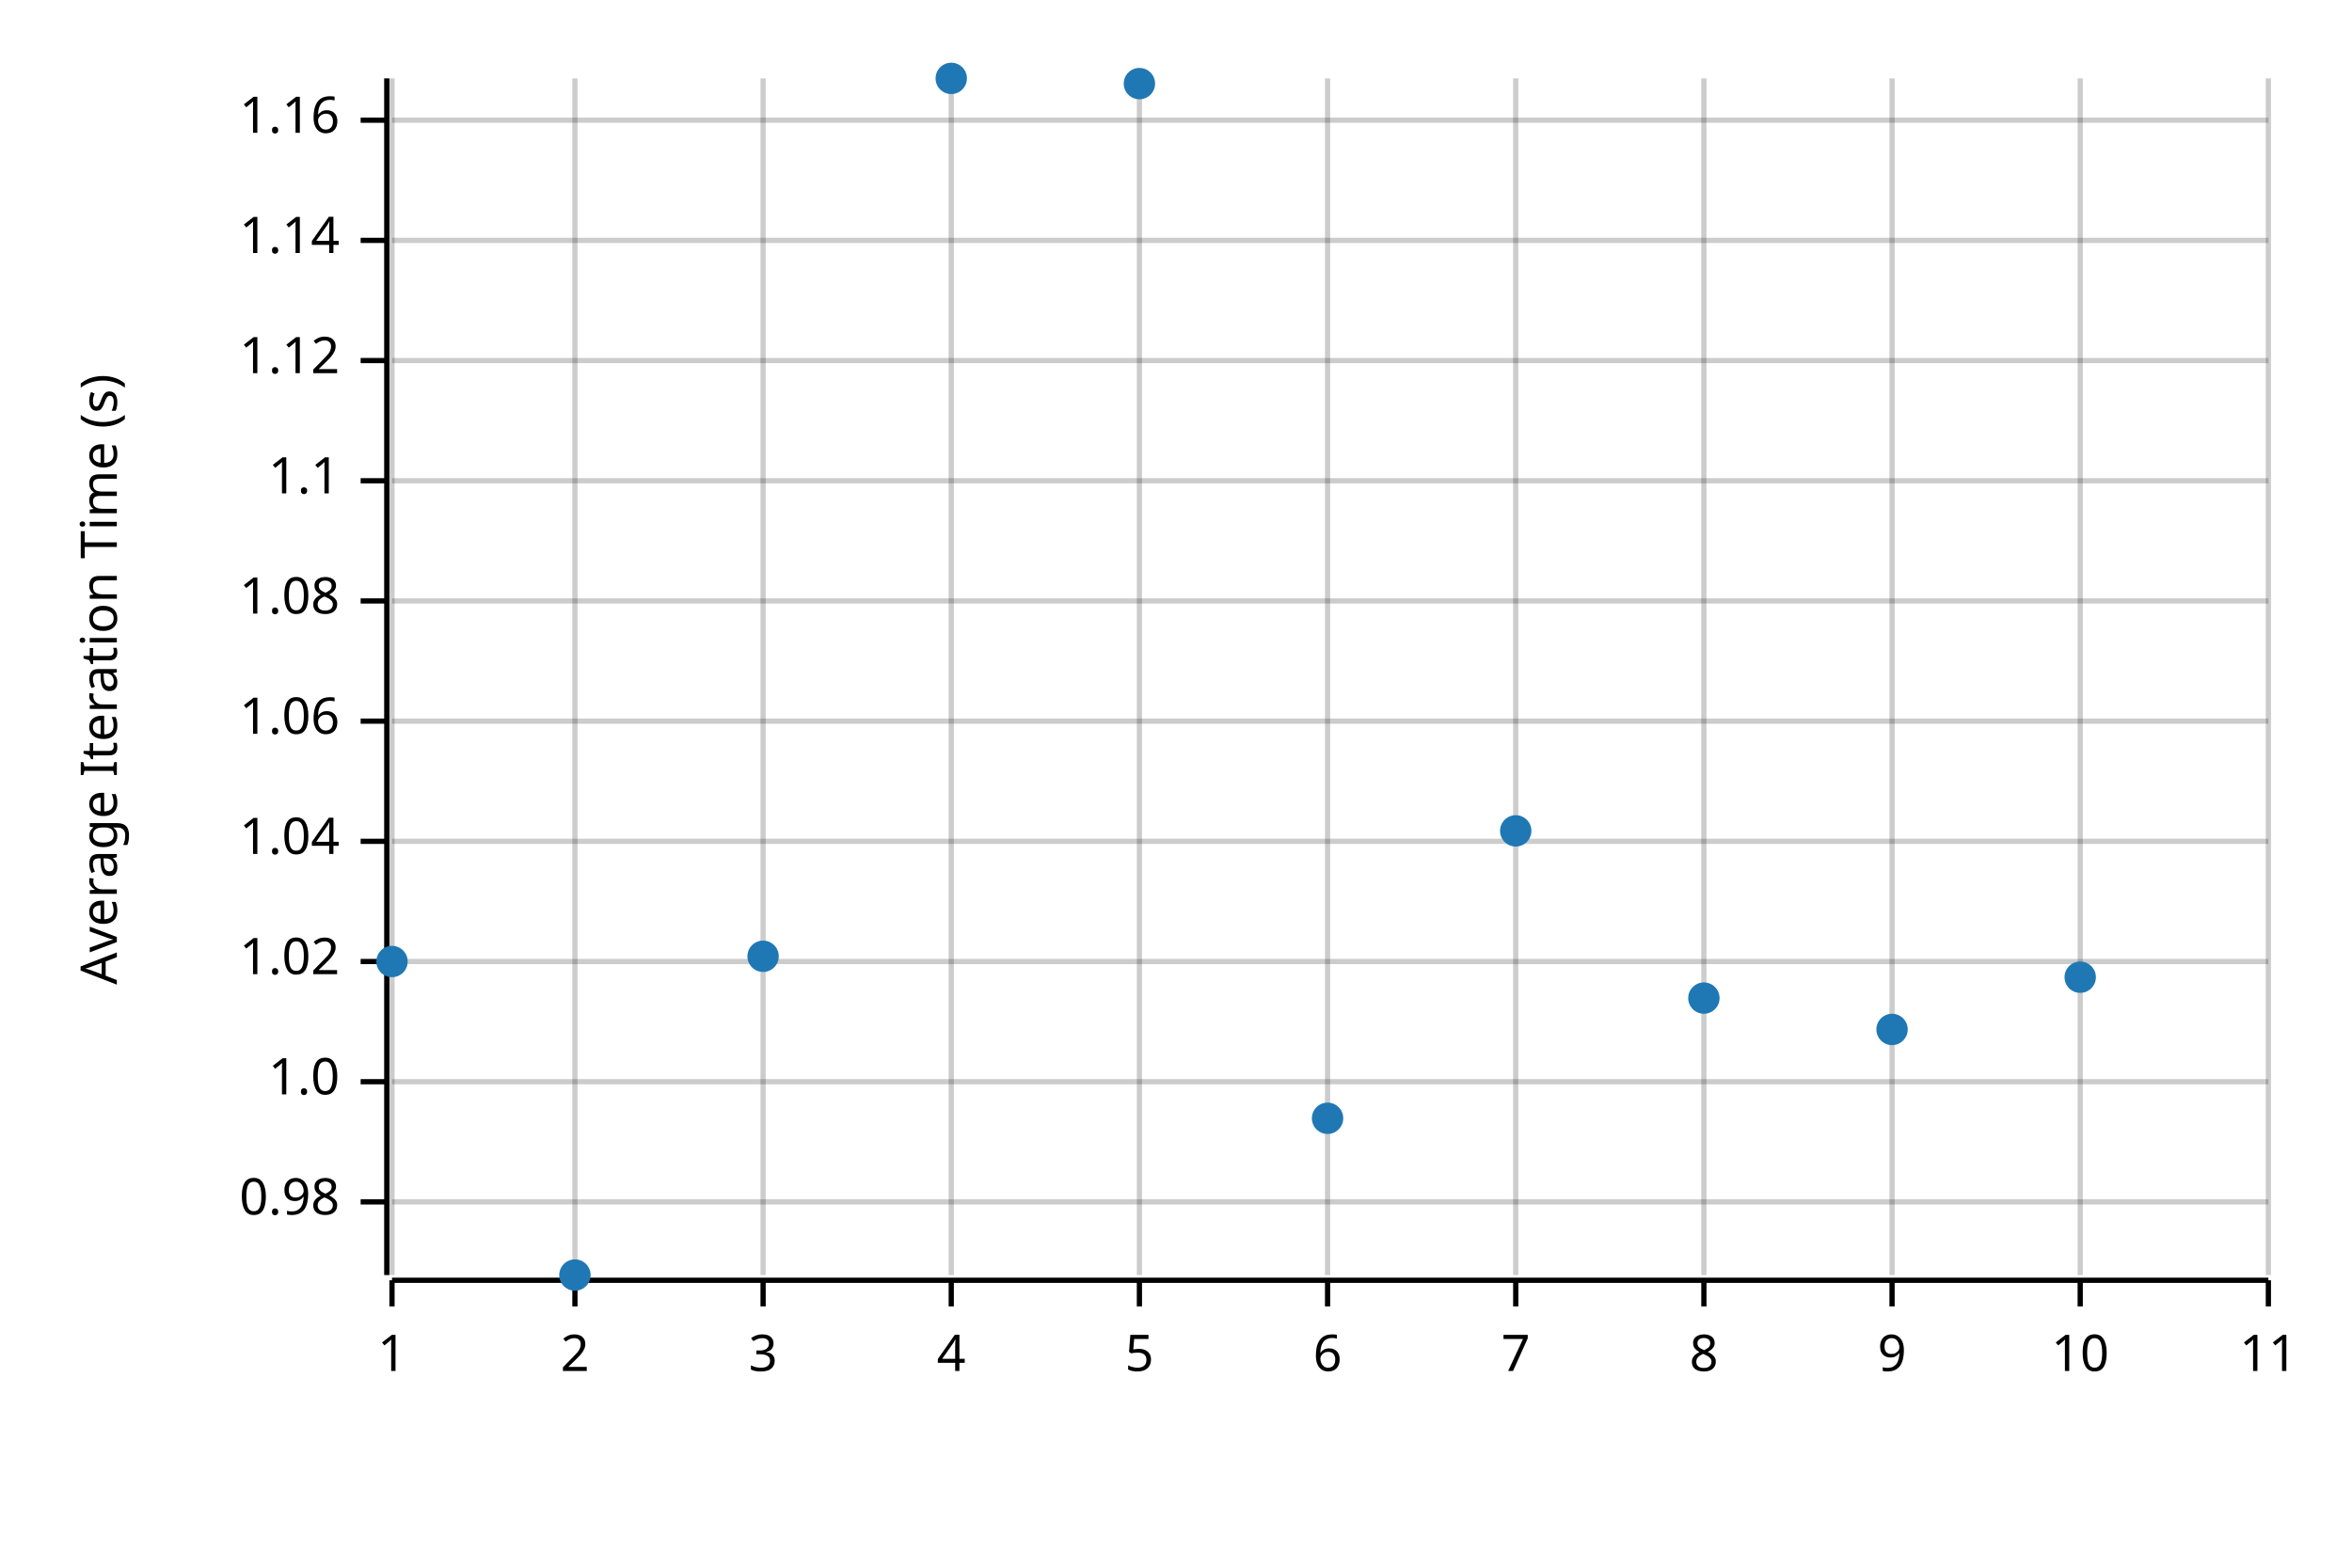
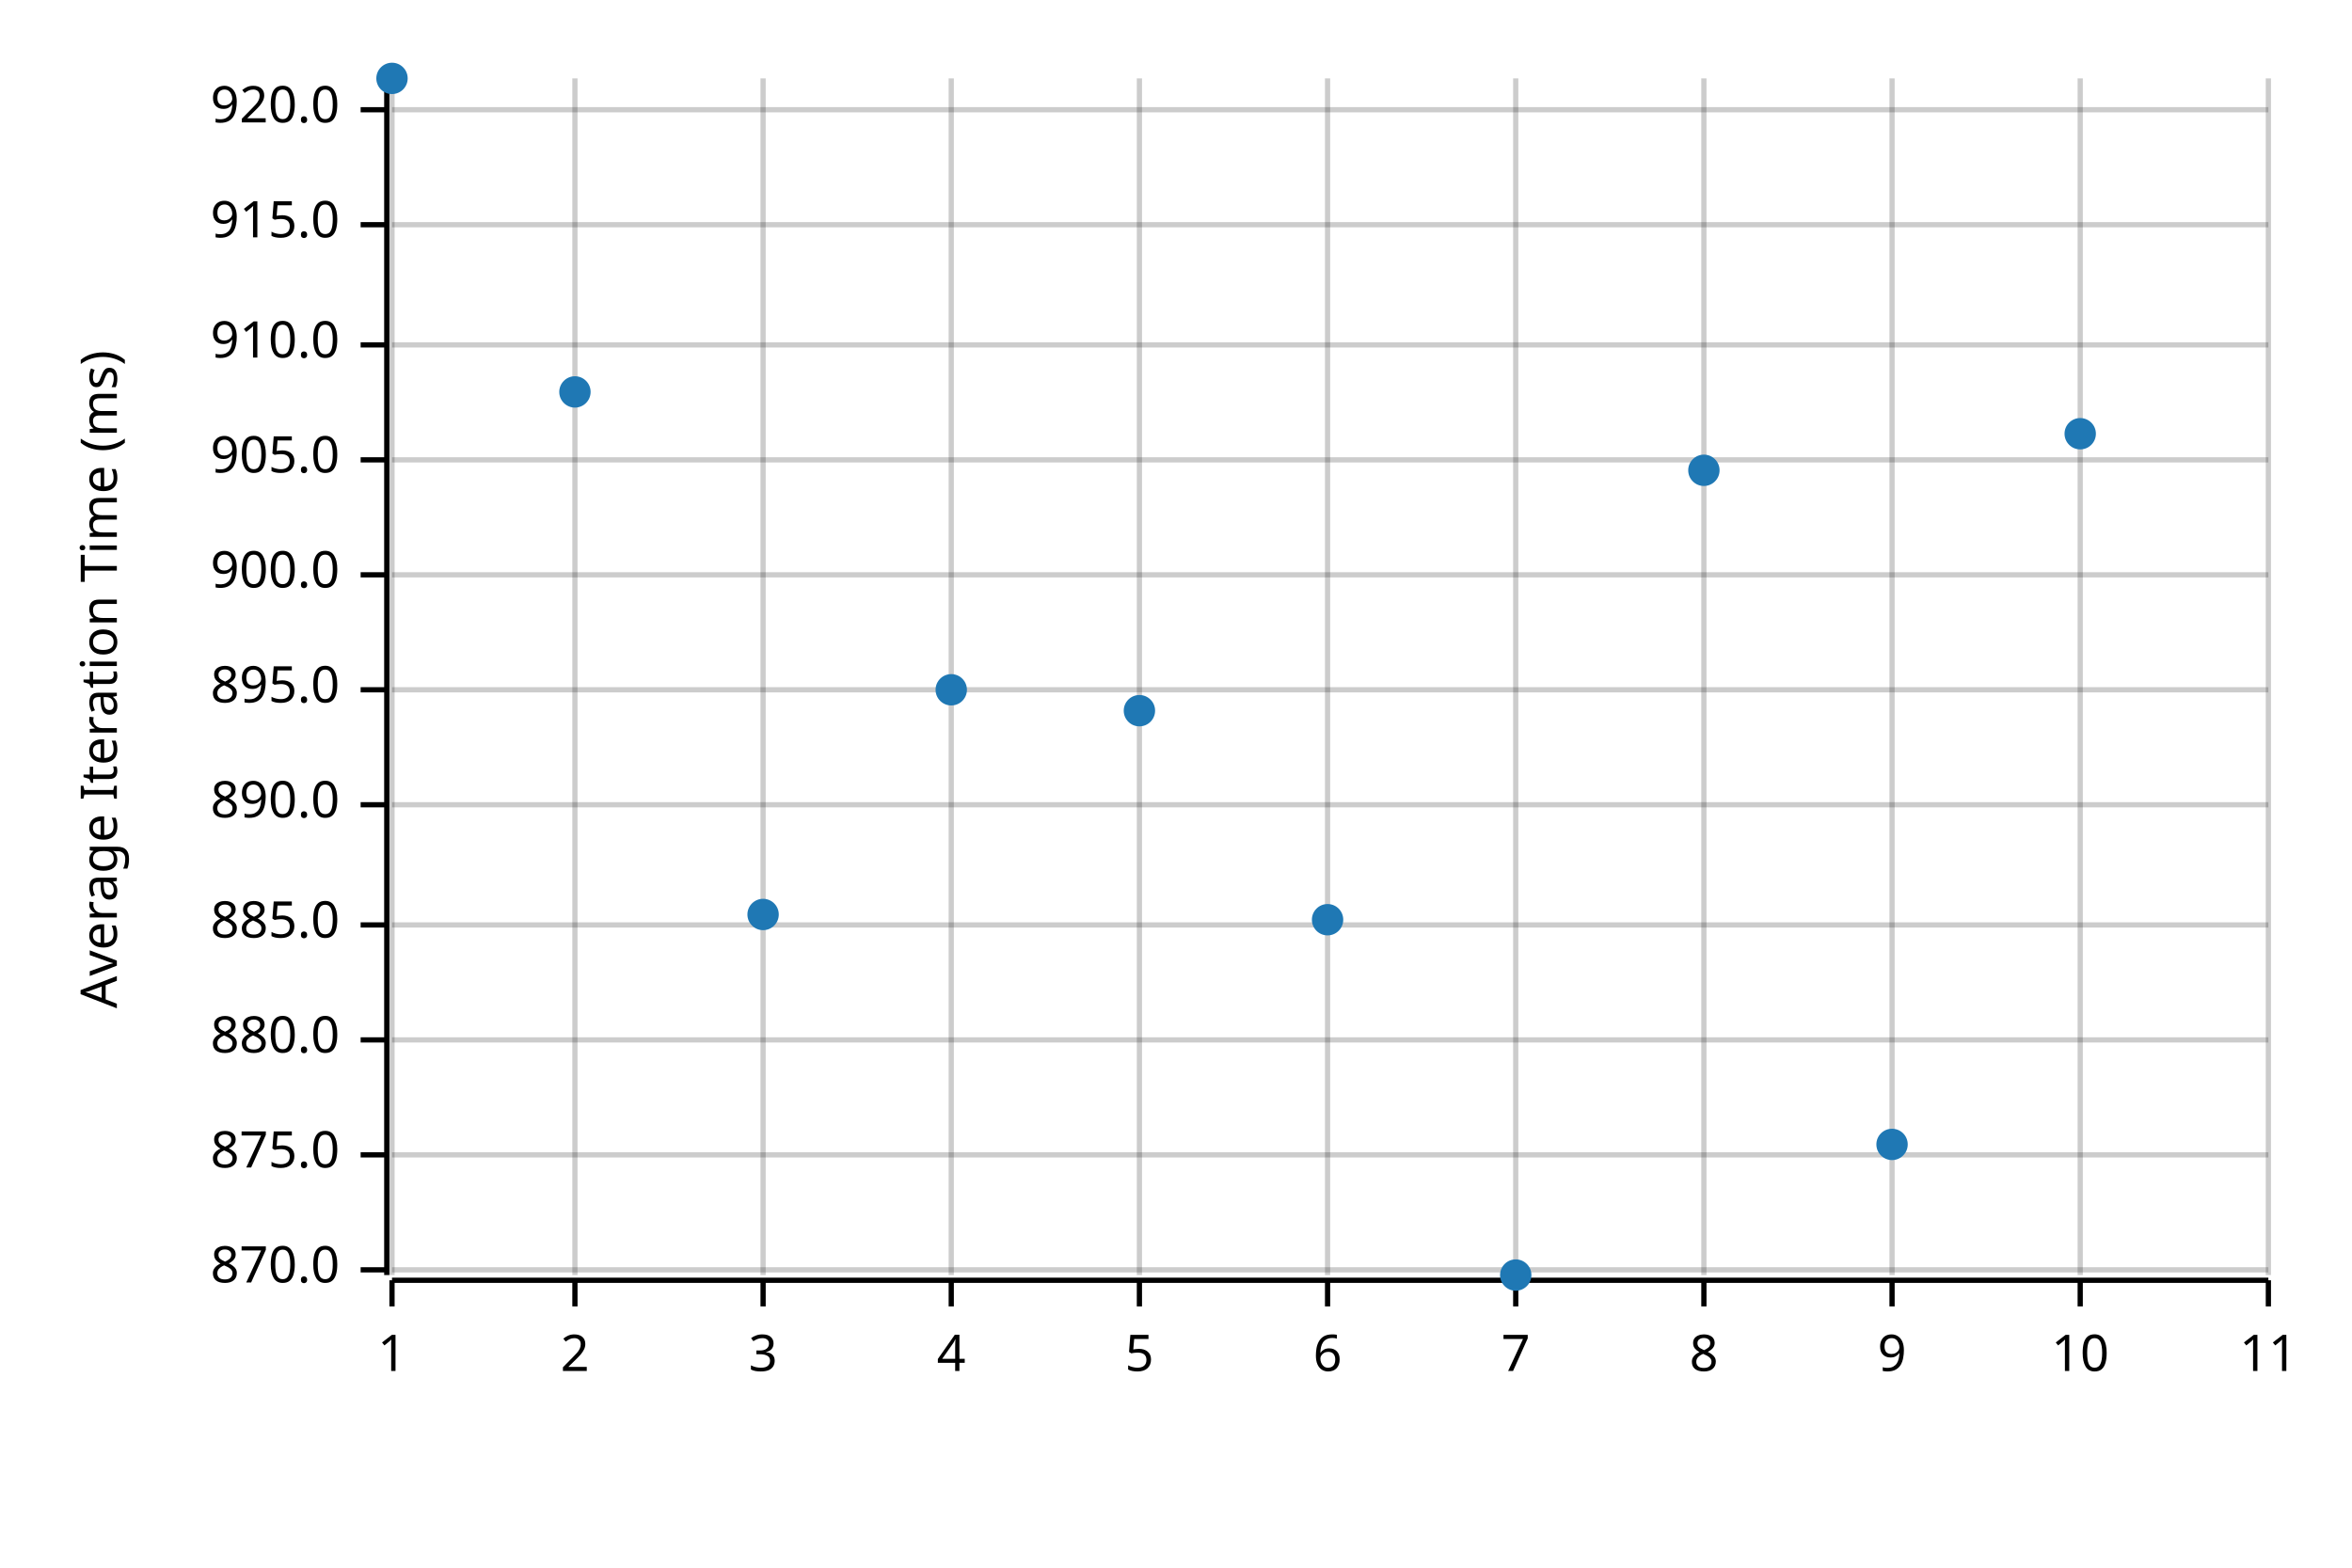
<svg xmlns="http://www.w3.org/2000/svg" width="450" height="300" viewBox="0 0 450 300">
  <text x="15" y="130" dy="0.76em" text-anchor="middle" font-family="sans-serif" font-size="9.677" opacity="1" fill="#000000" transform="rotate(270, 15, 130)">
- Average Iteration Time (s)
+ Average Iteration Time (ms)
</text>
  <line opacity="0.2" stroke="#000000" stroke-width="1" x1="75" y1="244" x2="75" y2="15" />
  <line opacity="0.2" stroke="#000000" stroke-width="1" x1="110" y1="244" x2="110" y2="15" />
  <line opacity="0.2" stroke="#000000" stroke-width="1" x1="146" y1="244" x2="146" y2="15" />
  <line opacity="0.2" stroke="#000000" stroke-width="1" x1="182" y1="244" x2="182" y2="15" />
  <line opacity="0.2" stroke="#000000" stroke-width="1" x1="218" y1="244" x2="218" y2="15" />
  <line opacity="0.2" stroke="#000000" stroke-width="1" x1="254" y1="244" x2="254" y2="15" />
  <line opacity="0.2" stroke="#000000" stroke-width="1" x1="290" y1="244" x2="290" y2="15" />
  <line opacity="0.2" stroke="#000000" stroke-width="1" x1="326" y1="244" x2="326" y2="15" />
  <line opacity="0.2" stroke="#000000" stroke-width="1" x1="362" y1="244" x2="362" y2="15" />
  <line opacity="0.2" stroke="#000000" stroke-width="1" x1="398" y1="244" x2="398" y2="15" />
  <line opacity="0.2" stroke="#000000" stroke-width="1" x1="434" y1="244" x2="434" y2="15" />
-   <line opacity="0.2" stroke="#000000" stroke-width="1" x1="75" y1="230" x2="434" y2="230" />
-   <line opacity="0.2" stroke="#000000" stroke-width="1" x1="75" y1="207" x2="434" y2="207" />
-   <line opacity="0.2" stroke="#000000" stroke-width="1" x1="75" y1="184" x2="434" y2="184" />
-   <line opacity="0.2" stroke="#000000" stroke-width="1" x1="75" y1="161" x2="434" y2="161" />
-   <line opacity="0.2" stroke="#000000" stroke-width="1" x1="75" y1="138" x2="434" y2="138" />
-   <line opacity="0.2" stroke="#000000" stroke-width="1" x1="75" y1="115" x2="434" y2="115" />
-   <line opacity="0.2" stroke="#000000" stroke-width="1" x1="75" y1="92" x2="434" y2="92" />
-   <line opacity="0.2" stroke="#000000" stroke-width="1" x1="75" y1="69" x2="434" y2="69" />
-   <line opacity="0.2" stroke="#000000" stroke-width="1" x1="75" y1="46" x2="434" y2="46" />
-   <line opacity="0.2" stroke="#000000" stroke-width="1" x1="75" y1="23" x2="434" y2="23" />
+   <line opacity="0.2" stroke="#000000" stroke-width="1" x1="75" y1="243" x2="434" y2="243" />
+   <line opacity="0.2" stroke="#000000" stroke-width="1" x1="75" y1="221" x2="434" y2="221" />
+   <line opacity="0.2" stroke="#000000" stroke-width="1" x1="75" y1="199" x2="434" y2="199" />
+   <line opacity="0.2" stroke="#000000" stroke-width="1" x1="75" y1="177" x2="434" y2="177" />
+   <line opacity="0.2" stroke="#000000" stroke-width="1" x1="75" y1="154" x2="434" y2="154" />
+   <line opacity="0.2" stroke="#000000" stroke-width="1" x1="75" y1="132" x2="434" y2="132" />
+   <line opacity="0.2" stroke="#000000" stroke-width="1" x1="75" y1="110" x2="434" y2="110" />
+   <line opacity="0.2" stroke="#000000" stroke-width="1" x1="75" y1="88" x2="434" y2="88" />
+   <line opacity="0.2" stroke="#000000" stroke-width="1" x1="75" y1="66" x2="434" y2="66" />
+   <line opacity="0.2" stroke="#000000" stroke-width="1" x1="75" y1="43" x2="434" y2="43" />
+   <line opacity="0.2" stroke="#000000" stroke-width="1" x1="75" y1="21" x2="434" y2="21" />
  <polyline fill="none" opacity="1" stroke="#000000" stroke-width="1" points="74,15 74,244 " />
-   <text x="65" y="230" dy="0.5ex" text-anchor="end" font-family="sans-serif" font-size="9.677" opacity="1" fill="#000000">
- 0.98
+   <text x="65" y="243" dy="0.5ex" text-anchor="end" font-family="sans-serif" font-size="9.677" opacity="1" fill="#000000">
+ 870.0
</text>
-   <polyline fill="none" opacity="1" stroke="#000000" stroke-width="1" points="69,230 74,230 " />
-   <text x="65" y="207" dy="0.5ex" text-anchor="end" font-family="sans-serif" font-size="9.677" opacity="1" fill="#000000">
- 1.0
+   <polyline fill="none" opacity="1" stroke="#000000" stroke-width="1" points="69,243 74,243 " />
+   <text x="65" y="221" dy="0.5ex" text-anchor="end" font-family="sans-serif" font-size="9.677" opacity="1" fill="#000000">
+ 875.0
</text>
-   <polyline fill="none" opacity="1" stroke="#000000" stroke-width="1" points="69,207 74,207 " />
-   <text x="65" y="184" dy="0.5ex" text-anchor="end" font-family="sans-serif" font-size="9.677" opacity="1" fill="#000000">
- 1.02
+   <polyline fill="none" opacity="1" stroke="#000000" stroke-width="1" points="69,221 74,221 " />
+   <text x="65" y="199" dy="0.5ex" text-anchor="end" font-family="sans-serif" font-size="9.677" opacity="1" fill="#000000">
+ 880.0
</text>
-   <polyline fill="none" opacity="1" stroke="#000000" stroke-width="1" points="69,184 74,184 " />
-   <text x="65" y="161" dy="0.5ex" text-anchor="end" font-family="sans-serif" font-size="9.677" opacity="1" fill="#000000">
- 1.04
+   <polyline fill="none" opacity="1" stroke="#000000" stroke-width="1" points="69,199 74,199 " />
+   <text x="65" y="177" dy="0.5ex" text-anchor="end" font-family="sans-serif" font-size="9.677" opacity="1" fill="#000000">
+ 885.0
</text>
-   <polyline fill="none" opacity="1" stroke="#000000" stroke-width="1" points="69,161 74,161 " />
-   <text x="65" y="138" dy="0.5ex" text-anchor="end" font-family="sans-serif" font-size="9.677" opacity="1" fill="#000000">
- 1.06
+   <polyline fill="none" opacity="1" stroke="#000000" stroke-width="1" points="69,177 74,177 " />
+   <text x="65" y="154" dy="0.5ex" text-anchor="end" font-family="sans-serif" font-size="9.677" opacity="1" fill="#000000">
+ 890.0
</text>
-   <polyline fill="none" opacity="1" stroke="#000000" stroke-width="1" points="69,138 74,138 " />
-   <text x="65" y="115" dy="0.5ex" text-anchor="end" font-family="sans-serif" font-size="9.677" opacity="1" fill="#000000">
- 1.08
+   <polyline fill="none" opacity="1" stroke="#000000" stroke-width="1" points="69,154 74,154 " />
+   <text x="65" y="132" dy="0.5ex" text-anchor="end" font-family="sans-serif" font-size="9.677" opacity="1" fill="#000000">
+ 895.0
</text>
-   <polyline fill="none" opacity="1" stroke="#000000" stroke-width="1" points="69,115 74,115 " />
-   <text x="65" y="92" dy="0.5ex" text-anchor="end" font-family="sans-serif" font-size="9.677" opacity="1" fill="#000000">
- 1.1
+   <polyline fill="none" opacity="1" stroke="#000000" stroke-width="1" points="69,132 74,132 " />
+   <text x="65" y="110" dy="0.5ex" text-anchor="end" font-family="sans-serif" font-size="9.677" opacity="1" fill="#000000">
+ 900.0
</text>
-   <polyline fill="none" opacity="1" stroke="#000000" stroke-width="1" points="69,92 74,92 " />
-   <text x="65" y="69" dy="0.5ex" text-anchor="end" font-family="sans-serif" font-size="9.677" opacity="1" fill="#000000">
- 1.12
+   <polyline fill="none" opacity="1" stroke="#000000" stroke-width="1" points="69,110 74,110 " />
+   <text x="65" y="88" dy="0.5ex" text-anchor="end" font-family="sans-serif" font-size="9.677" opacity="1" fill="#000000">
+ 905.0
</text>
-   <polyline fill="none" opacity="1" stroke="#000000" stroke-width="1" points="69,69 74,69 " />
-   <text x="65" y="46" dy="0.5ex" text-anchor="end" font-family="sans-serif" font-size="9.677" opacity="1" fill="#000000">
- 1.14
+   <polyline fill="none" opacity="1" stroke="#000000" stroke-width="1" points="69,88 74,88 " />
+   <text x="65" y="66" dy="0.5ex" text-anchor="end" font-family="sans-serif" font-size="9.677" opacity="1" fill="#000000">
+ 910.0
</text>
-   <polyline fill="none" opacity="1" stroke="#000000" stroke-width="1" points="69,46 74,46 " />
-   <text x="65" y="23" dy="0.5ex" text-anchor="end" font-family="sans-serif" font-size="9.677" opacity="1" fill="#000000">
- 1.16
+   <polyline fill="none" opacity="1" stroke="#000000" stroke-width="1" points="69,66 74,66 " />
+   <text x="65" y="43" dy="0.5ex" text-anchor="end" font-family="sans-serif" font-size="9.677" opacity="1" fill="#000000">
+ 915.0
</text>
-   <polyline fill="none" opacity="1" stroke="#000000" stroke-width="1" points="69,23 74,23 " />
+   <polyline fill="none" opacity="1" stroke="#000000" stroke-width="1" points="69,43 74,43 " />
+   <text x="65" y="21" dy="0.5ex" text-anchor="end" font-family="sans-serif" font-size="9.677" opacity="1" fill="#000000">
+ 920.0
+ </text>
+   <polyline fill="none" opacity="1" stroke="#000000" stroke-width="1" points="69,21 74,21 " />
  <polyline fill="none" opacity="1" stroke="#000000" stroke-width="1" points="75,245 434,245 " />
  <text x="75" y="255" dy="0.76em" text-anchor="middle" font-family="sans-serif" font-size="9.677" opacity="1" fill="#000000">
1
</text>
  <polyline fill="none" opacity="1" stroke="#000000" stroke-width="1" points="75,245 75,250 " />
  <text x="110" y="255" dy="0.76em" text-anchor="middle" font-family="sans-serif" font-size="9.677" opacity="1" fill="#000000">
2
</text>
  <polyline fill="none" opacity="1" stroke="#000000" stroke-width="1" points="110,245 110,250 " />
  <text x="146" y="255" dy="0.76em" text-anchor="middle" font-family="sans-serif" font-size="9.677" opacity="1" fill="#000000">
3
</text>
  <polyline fill="none" opacity="1" stroke="#000000" stroke-width="1" points="146,245 146,250 " />
  <text x="182" y="255" dy="0.76em" text-anchor="middle" font-family="sans-serif" font-size="9.677" opacity="1" fill="#000000">
4
</text>
  <polyline fill="none" opacity="1" stroke="#000000" stroke-width="1" points="182,245 182,250 " />
  <text x="218" y="255" dy="0.76em" text-anchor="middle" font-family="sans-serif" font-size="9.677" opacity="1" fill="#000000">
5
</text>
  <polyline fill="none" opacity="1" stroke="#000000" stroke-width="1" points="218,245 218,250 " />
  <text x="254" y="255" dy="0.76em" text-anchor="middle" font-family="sans-serif" font-size="9.677" opacity="1" fill="#000000">
6
</text>
  <polyline fill="none" opacity="1" stroke="#000000" stroke-width="1" points="254,245 254,250 " />
  <text x="290" y="255" dy="0.76em" text-anchor="middle" font-family="sans-serif" font-size="9.677" opacity="1" fill="#000000">
7
</text>
  <polyline fill="none" opacity="1" stroke="#000000" stroke-width="1" points="290,245 290,250 " />
  <text x="326" y="255" dy="0.76em" text-anchor="middle" font-family="sans-serif" font-size="9.677" opacity="1" fill="#000000">
8
</text>
  <polyline fill="none" opacity="1" stroke="#000000" stroke-width="1" points="326,245 326,250 " />
  <text x="362" y="255" dy="0.76em" text-anchor="middle" font-family="sans-serif" font-size="9.677" opacity="1" fill="#000000">
9
</text>
  <polyline fill="none" opacity="1" stroke="#000000" stroke-width="1" points="362,245 362,250 " />
  <text x="398" y="255" dy="0.76em" text-anchor="middle" font-family="sans-serif" font-size="9.677" opacity="1" fill="#000000">
10
</text>
  <polyline fill="none" opacity="1" stroke="#000000" stroke-width="1" points="398,245 398,250 " />
  <text x="434" y="255" dy="0.76em" text-anchor="middle" font-family="sans-serif" font-size="9.677" opacity="1" fill="#000000">
11
</text>
  <polyline fill="none" opacity="1" stroke="#000000" stroke-width="1" points="434,245 434,250 " />
-   <circle cx="75" cy="184" r="3" opacity="1" fill="#1F78B4" stroke="none" stroke-width="1" />
-   <circle cx="110" cy="244" r="3" opacity="1" fill="#1F78B4" stroke="none" stroke-width="1" />
-   <circle cx="146" cy="183" r="3" opacity="1" fill="#1F78B4" stroke="none" stroke-width="1" />
-   <circle cx="182" cy="15" r="3" opacity="1" fill="#1F78B4" stroke="none" stroke-width="1" />
-   <circle cx="218" cy="16" r="3" opacity="1" fill="#1F78B4" stroke="none" stroke-width="1" />
-   <circle cx="254" cy="214" r="3" opacity="1" fill="#1F78B4" stroke="none" stroke-width="1" />
-   <circle cx="290" cy="159" r="3" opacity="1" fill="#1F78B4" stroke="none" stroke-width="1" />
-   <circle cx="326" cy="191" r="3" opacity="1" fill="#1F78B4" stroke="none" stroke-width="1" />
-   <circle cx="362" cy="197" r="3" opacity="1" fill="#1F78B4" stroke="none" stroke-width="1" />
-   <circle cx="398" cy="187" r="3" opacity="1" fill="#1F78B4" stroke="none" stroke-width="1" />
+   <circle cx="75" cy="15" r="3" opacity="1" fill="#1F78B4" stroke="none" stroke-width="1" />
+   <circle cx="110" cy="75" r="3" opacity="1" fill="#1F78B4" stroke="none" stroke-width="1" />
+   <circle cx="146" cy="175" r="3" opacity="1" fill="#1F78B4" stroke="none" stroke-width="1" />
+   <circle cx="182" cy="132" r="3" opacity="1" fill="#1F78B4" stroke="none" stroke-width="1" />
+   <circle cx="218" cy="136" r="3" opacity="1" fill="#1F78B4" stroke="none" stroke-width="1" />
+   <circle cx="254" cy="176" r="3" opacity="1" fill="#1F78B4" stroke="none" stroke-width="1" />
+   <circle cx="290" cy="244" r="3" opacity="1" fill="#1F78B4" stroke="none" stroke-width="1" />
+   <circle cx="326" cy="90" r="3" opacity="1" fill="#1F78B4" stroke="none" stroke-width="1" />
+   <circle cx="362" cy="219" r="3" opacity="1" fill="#1F78B4" stroke="none" stroke-width="1" />
+   <circle cx="398" cy="83" r="3" opacity="1" fill="#1F78B4" stroke="none" stroke-width="1" />
</svg>
